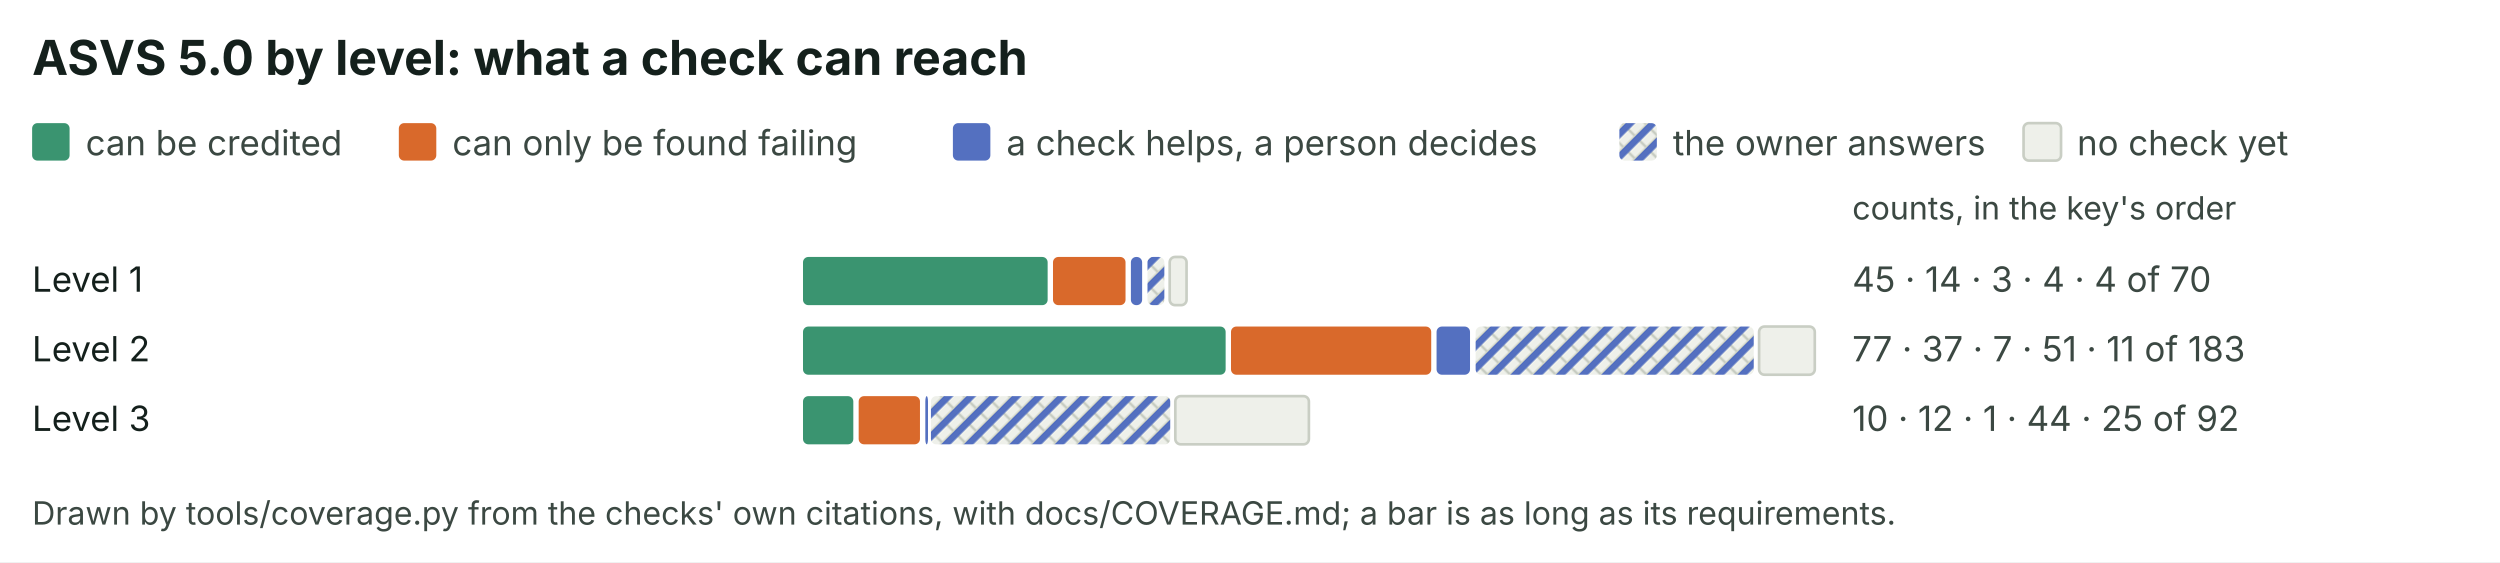
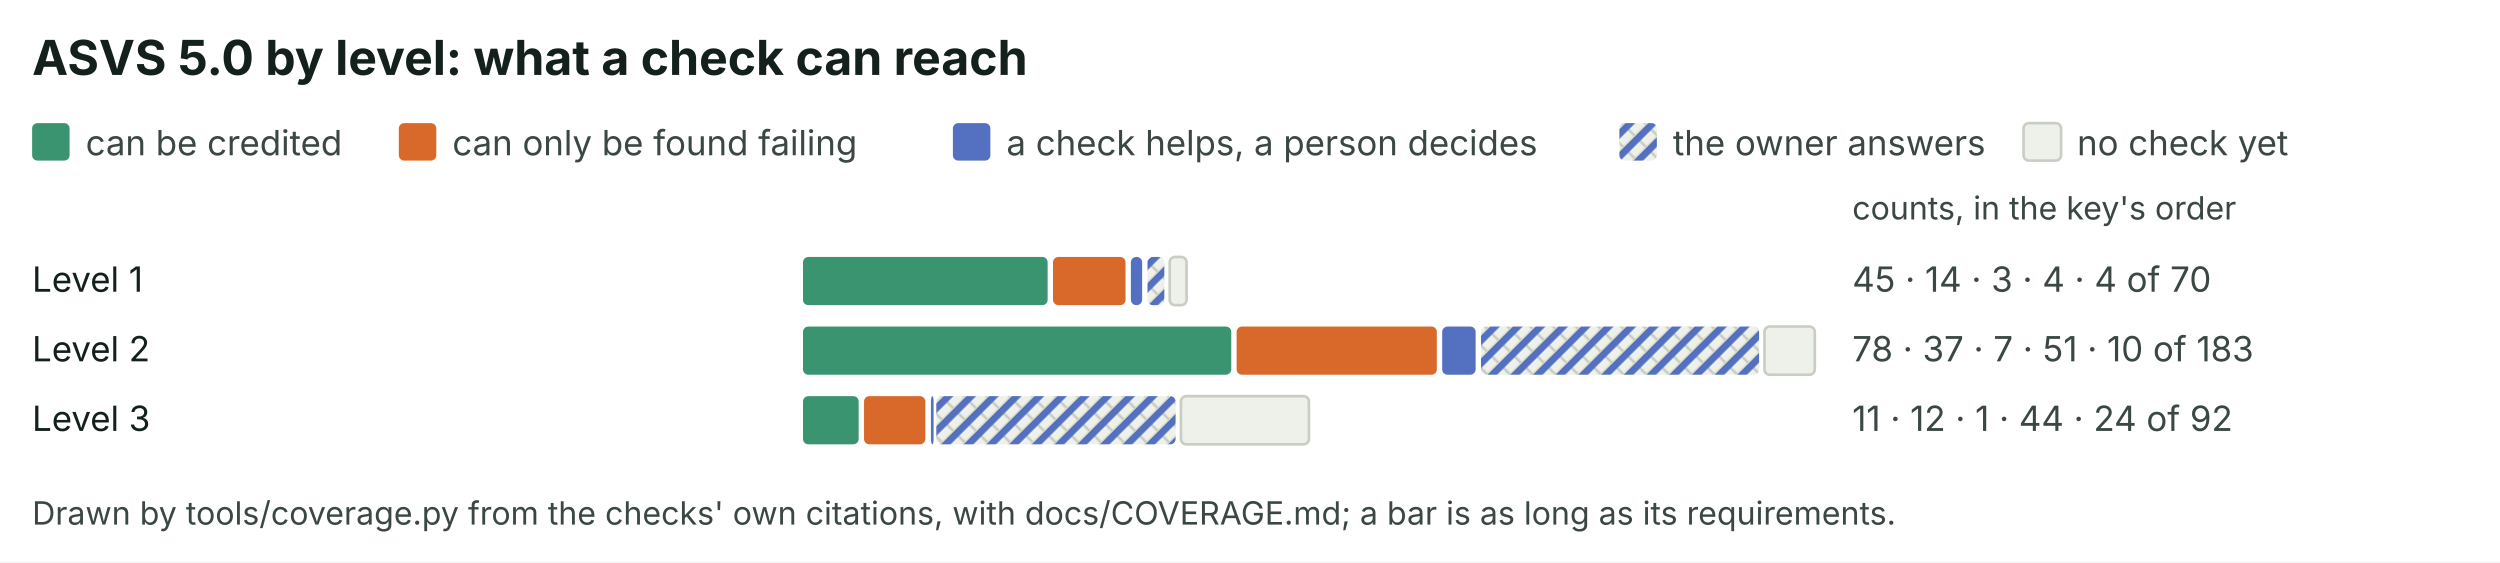
<svg xmlns="http://www.w3.org/2000/svg" viewBox="0 0 934 210" width="934" height="210" role="img" aria-labelledby="t d" font-family="Atkinson Hyperlegible, -apple-system, Segoe UI, sans-serif">
  <style>.bg{fill:#FFFFFF}.ink{fill:#14201C}.soft{fill:#3B4842}.none{fill:#EEF0EA;stroke:#C9CEC4}@media (prefers-color-scheme: dark){.bg{fill:#14201C}.ink{fill:#F3F4EF}.soft{fill:#C9CEC4}.none{fill:#182A23;stroke:#3B4842}}</style>
  <defs>
    <pattern id="owner" width="6" height="6" patternUnits="userSpaceOnUse" patternTransform="rotate(45)">
      <rect class="none" width="6" height="6" />
      <rect width="2.5" height="6" fill="#5470C0" />
    </pattern>
  </defs>
  <rect class="bg" width="934" height="210" />
  <text class="ink" x="12" y="28" font-size="18" font-weight="700">ASVS 5.0 by level: what a check can reach</text>
  <rect fill="#3A9470" x="12" y="46" width="14" height="14" rx="2" />
  <text class="soft" x="32" y="58" font-size="13">can be credited</text>
  <rect fill="#D9692B" x="149" y="46" width="14" height="14" rx="2" />
  <text class="soft" x="169" y="58" font-size="13">can only be found failing</text>
  <rect fill="#5470C0" x="356" y="46" width="14" height="14" rx="2" />
  <text class="soft" x="376" y="58" font-size="13">a check helps, a person decides</text>
  <rect fill="url(#owner)" x="605" y="46" width="14" height="14" rx="2" />
  <text class="soft" x="625" y="58" font-size="13">the owner answers</text>
  <rect class="none" x="756" y="46" width="14" height="14" rx="2" />
  <text class="soft" x="776" y="58" font-size="13">no check yet</text>
  <text class="soft" x="692" y="82" font-size="12">counts, in the key's order</text>
  <text class="ink" x="12" y="109" font-size="13">Level 1</text>
  <rect fill="#3A9470" x="300.0" y="96" width="91.4" height="18" rx="2" />
  <rect fill="#D9692B" x="393.4" y="96" width="27.1" height="18" rx="2" />
  <rect fill="#5470C0" x="422.5" y="96" width="4.2" height="18" rx="2" />
  <rect fill="url(#owner)" x="428.7" y="96" width="6.3" height="18" rx="2" />
  <rect class="none" x="437.0" y="96" width="6.3" height="18" rx="2" />
  <text class="soft" x="692" y="109" font-size="13">45 · 14 · 3 · 4 · 4  of 70</text>
  <text class="ink" x="12" y="135" font-size="13">Level 2</text>
-   <rect fill="#3A9470" x="300.0" y="122" width="157.9" height="18" rx="2" />
-   <rect fill="#D9692B" x="459.9" y="122" width="74.8" height="18" rx="2" />
-   <rect fill="#5470C0" x="536.7" y="122" width="12.5" height="18" rx="2" />
-   <rect fill="url(#owner)" x="551.3" y="122" width="103.9" height="18" rx="2" />
-   <rect class="none" x="657.2" y="122" width="20.8" height="18" rx="2" />
-   <text class="soft" x="692" y="135" font-size="13">77 · 37 · 7 · 51 · 11  of 183</text>
+   <rect fill="#3A9470" x="300.0" y="122" width="160.0" height="18" rx="2" />
+   <rect fill="#D9692B" x="462.0" y="122" width="74.8" height="18" rx="2" />
+   <rect fill="#5470C0" x="538.8" y="122" width="12.5" height="18" rx="2" />
+   <rect fill="url(#owner)" x="553.3" y="122" width="103.9" height="18" rx="2" />
+   <rect class="none" x="659.2" y="122" width="18.8" height="18" rx="2" />
+   <text class="soft" x="692" y="135" font-size="13">78 · 37 · 7 · 51 · 10  of 183</text>
  <text class="ink" x="12" y="161" font-size="13">Level 3</text>
-   <rect fill="#3A9470" x="300.0" y="148" width="18.8" height="18" rx="2" />
-   <rect fill="#D9692B" x="320.8" y="148" width="22.9" height="18" rx="2" />
-   <rect fill="#5470C0" x="345.7" y="148" width="1.0" height="18" rx="2" />
-   <rect fill="url(#owner)" x="347.8" y="148" width="89.4" height="18" rx="2" />
-   <rect class="none" x="439.1" y="148" width="49.9" height="18" rx="2" />
-   <text class="soft" x="692" y="161" font-size="13">10 · 12 · 1 · 44 · 25  of 92</text>
+   <rect fill="#3A9470" x="300.0" y="148" width="20.8" height="18" rx="2" />
+   <rect fill="#D9692B" x="322.8" y="148" width="22.9" height="18" rx="2" />
+   <rect fill="#5470C0" x="347.8" y="148" width="1.0" height="18" rx="2" />
+   <rect fill="url(#owner)" x="349.8" y="148" width="89.4" height="18" rx="2" />
+   <rect class="none" x="441.2" y="148" width="47.8" height="18" rx="2" />
+   <text class="soft" x="692" y="161" font-size="13">11 · 12 · 1 · 44 · 24  of 92</text>
  <text class="soft" x="12" y="196" font-size="12">Drawn by tools/coverage.py from the checks' own citations, with docs/COVERAGE.md; a bar is as long as its requirements.</text>
</svg>
